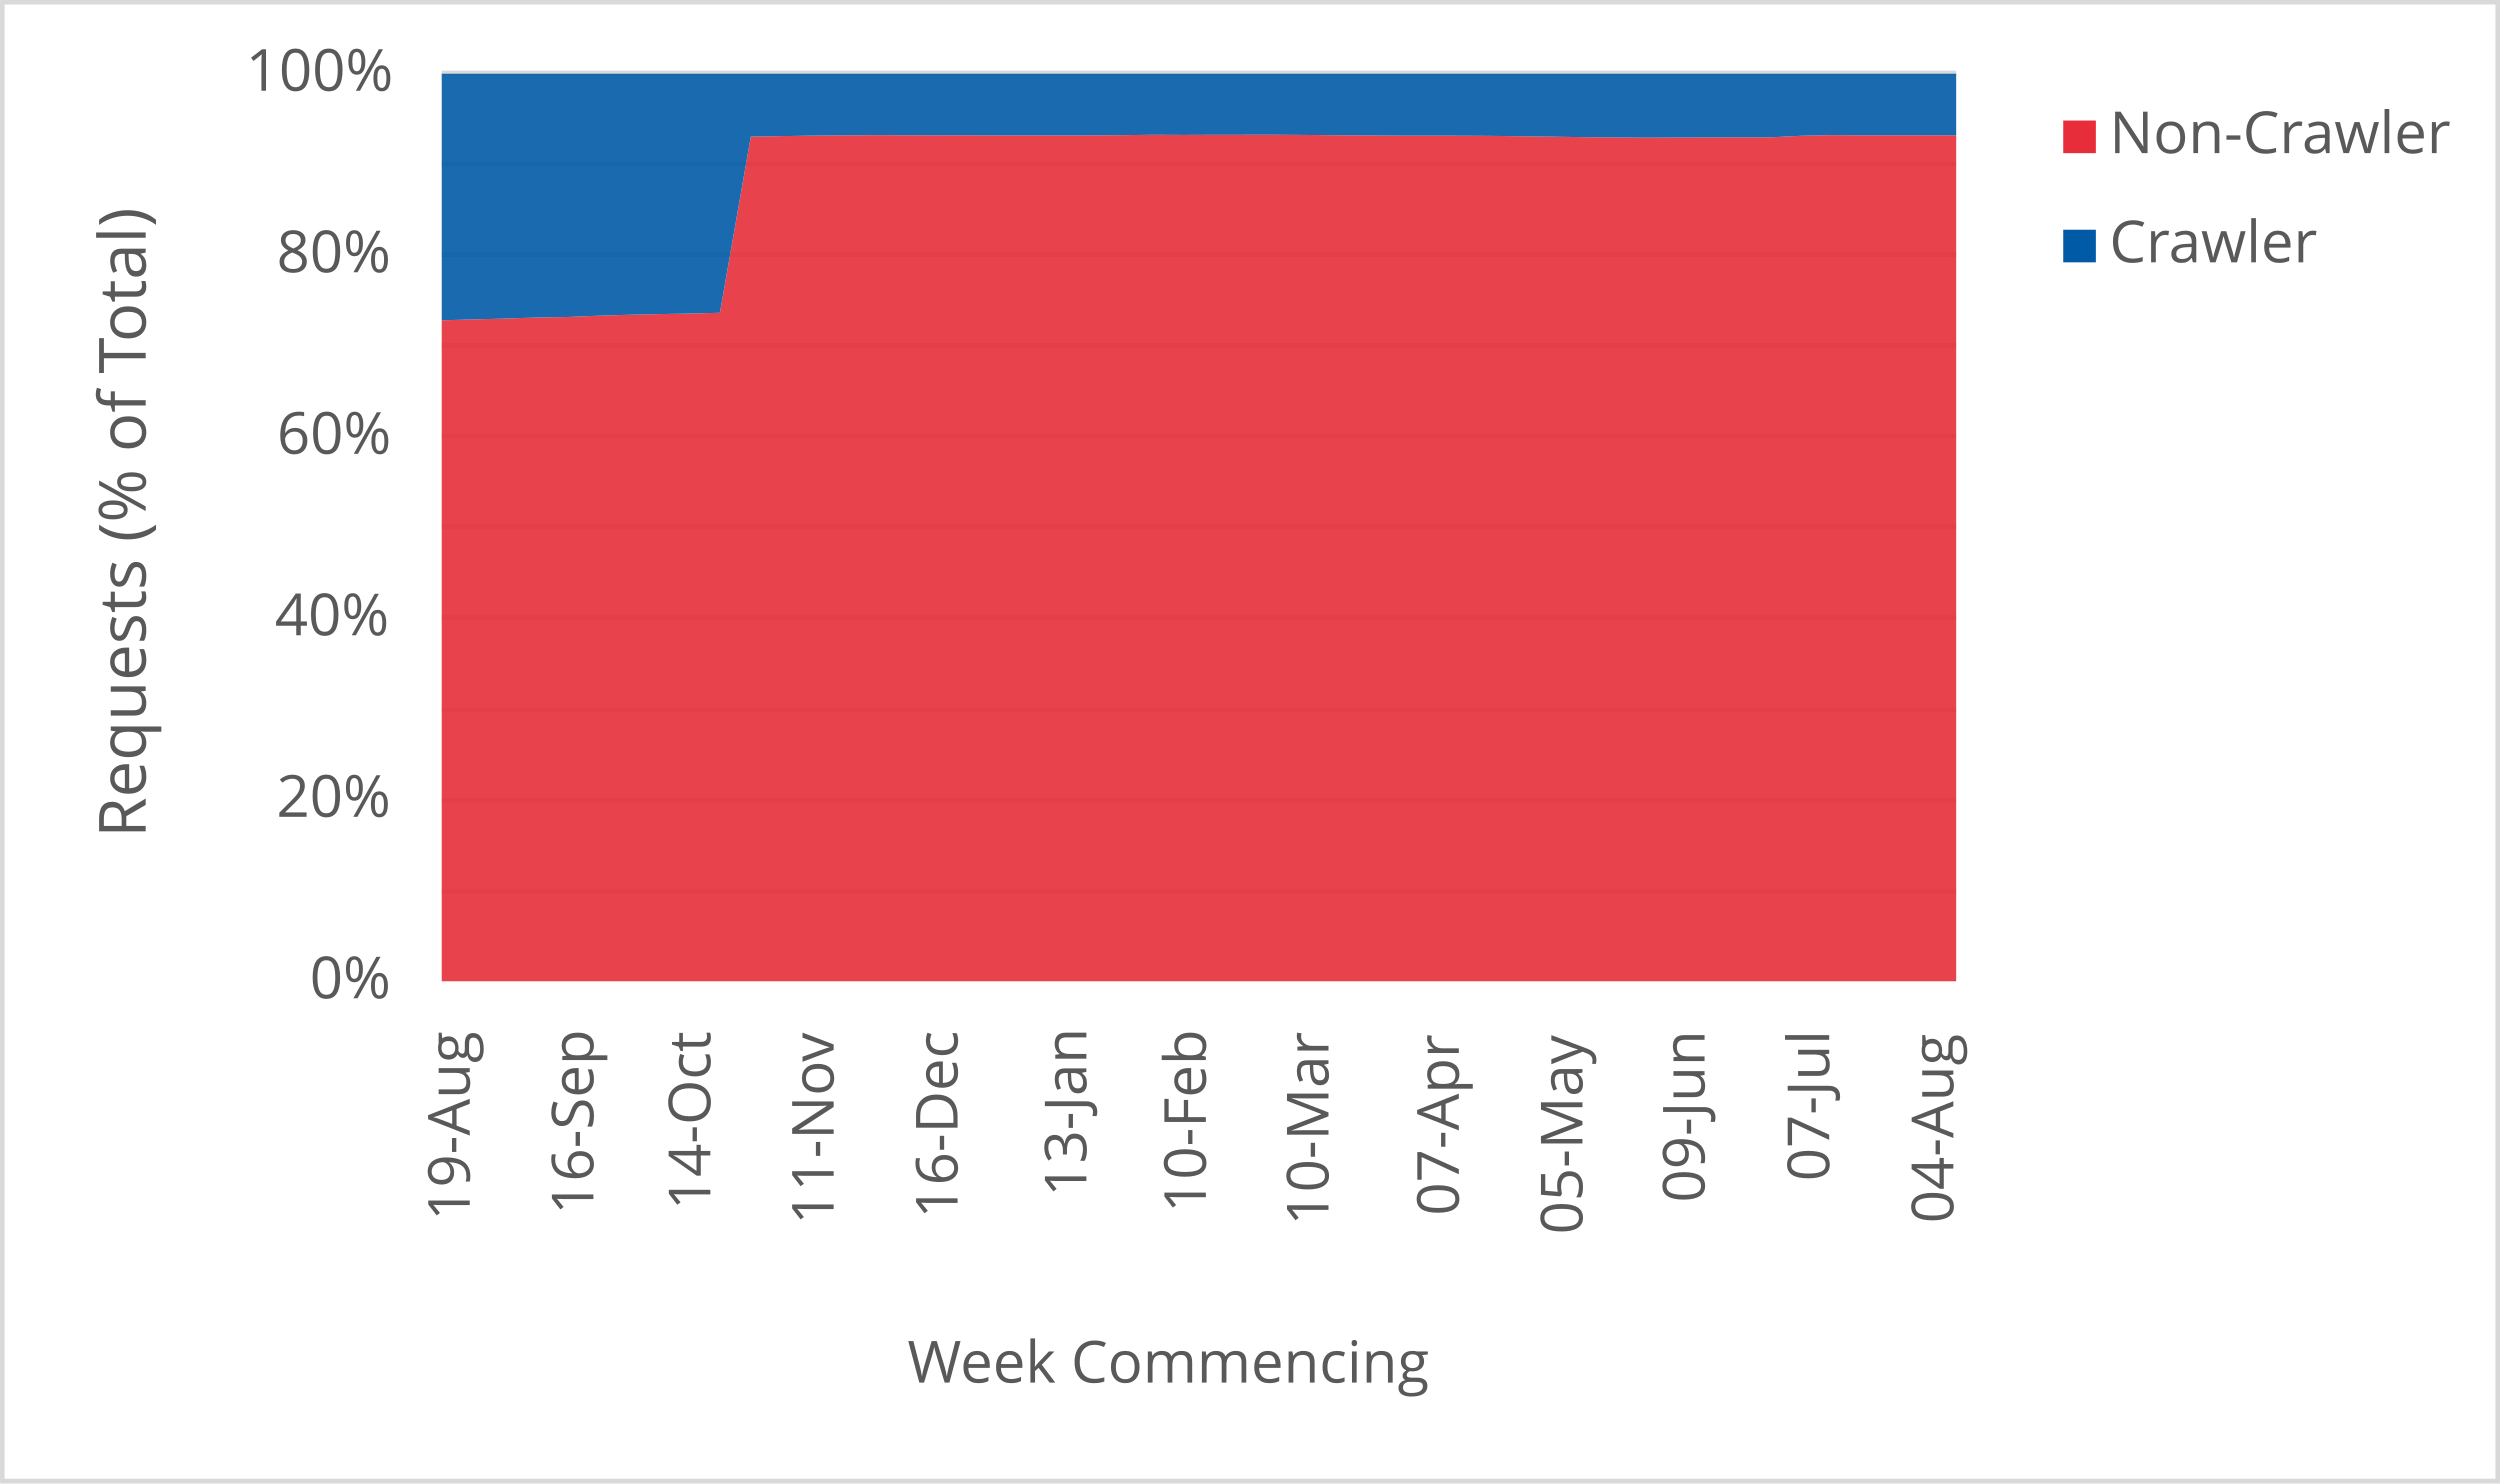
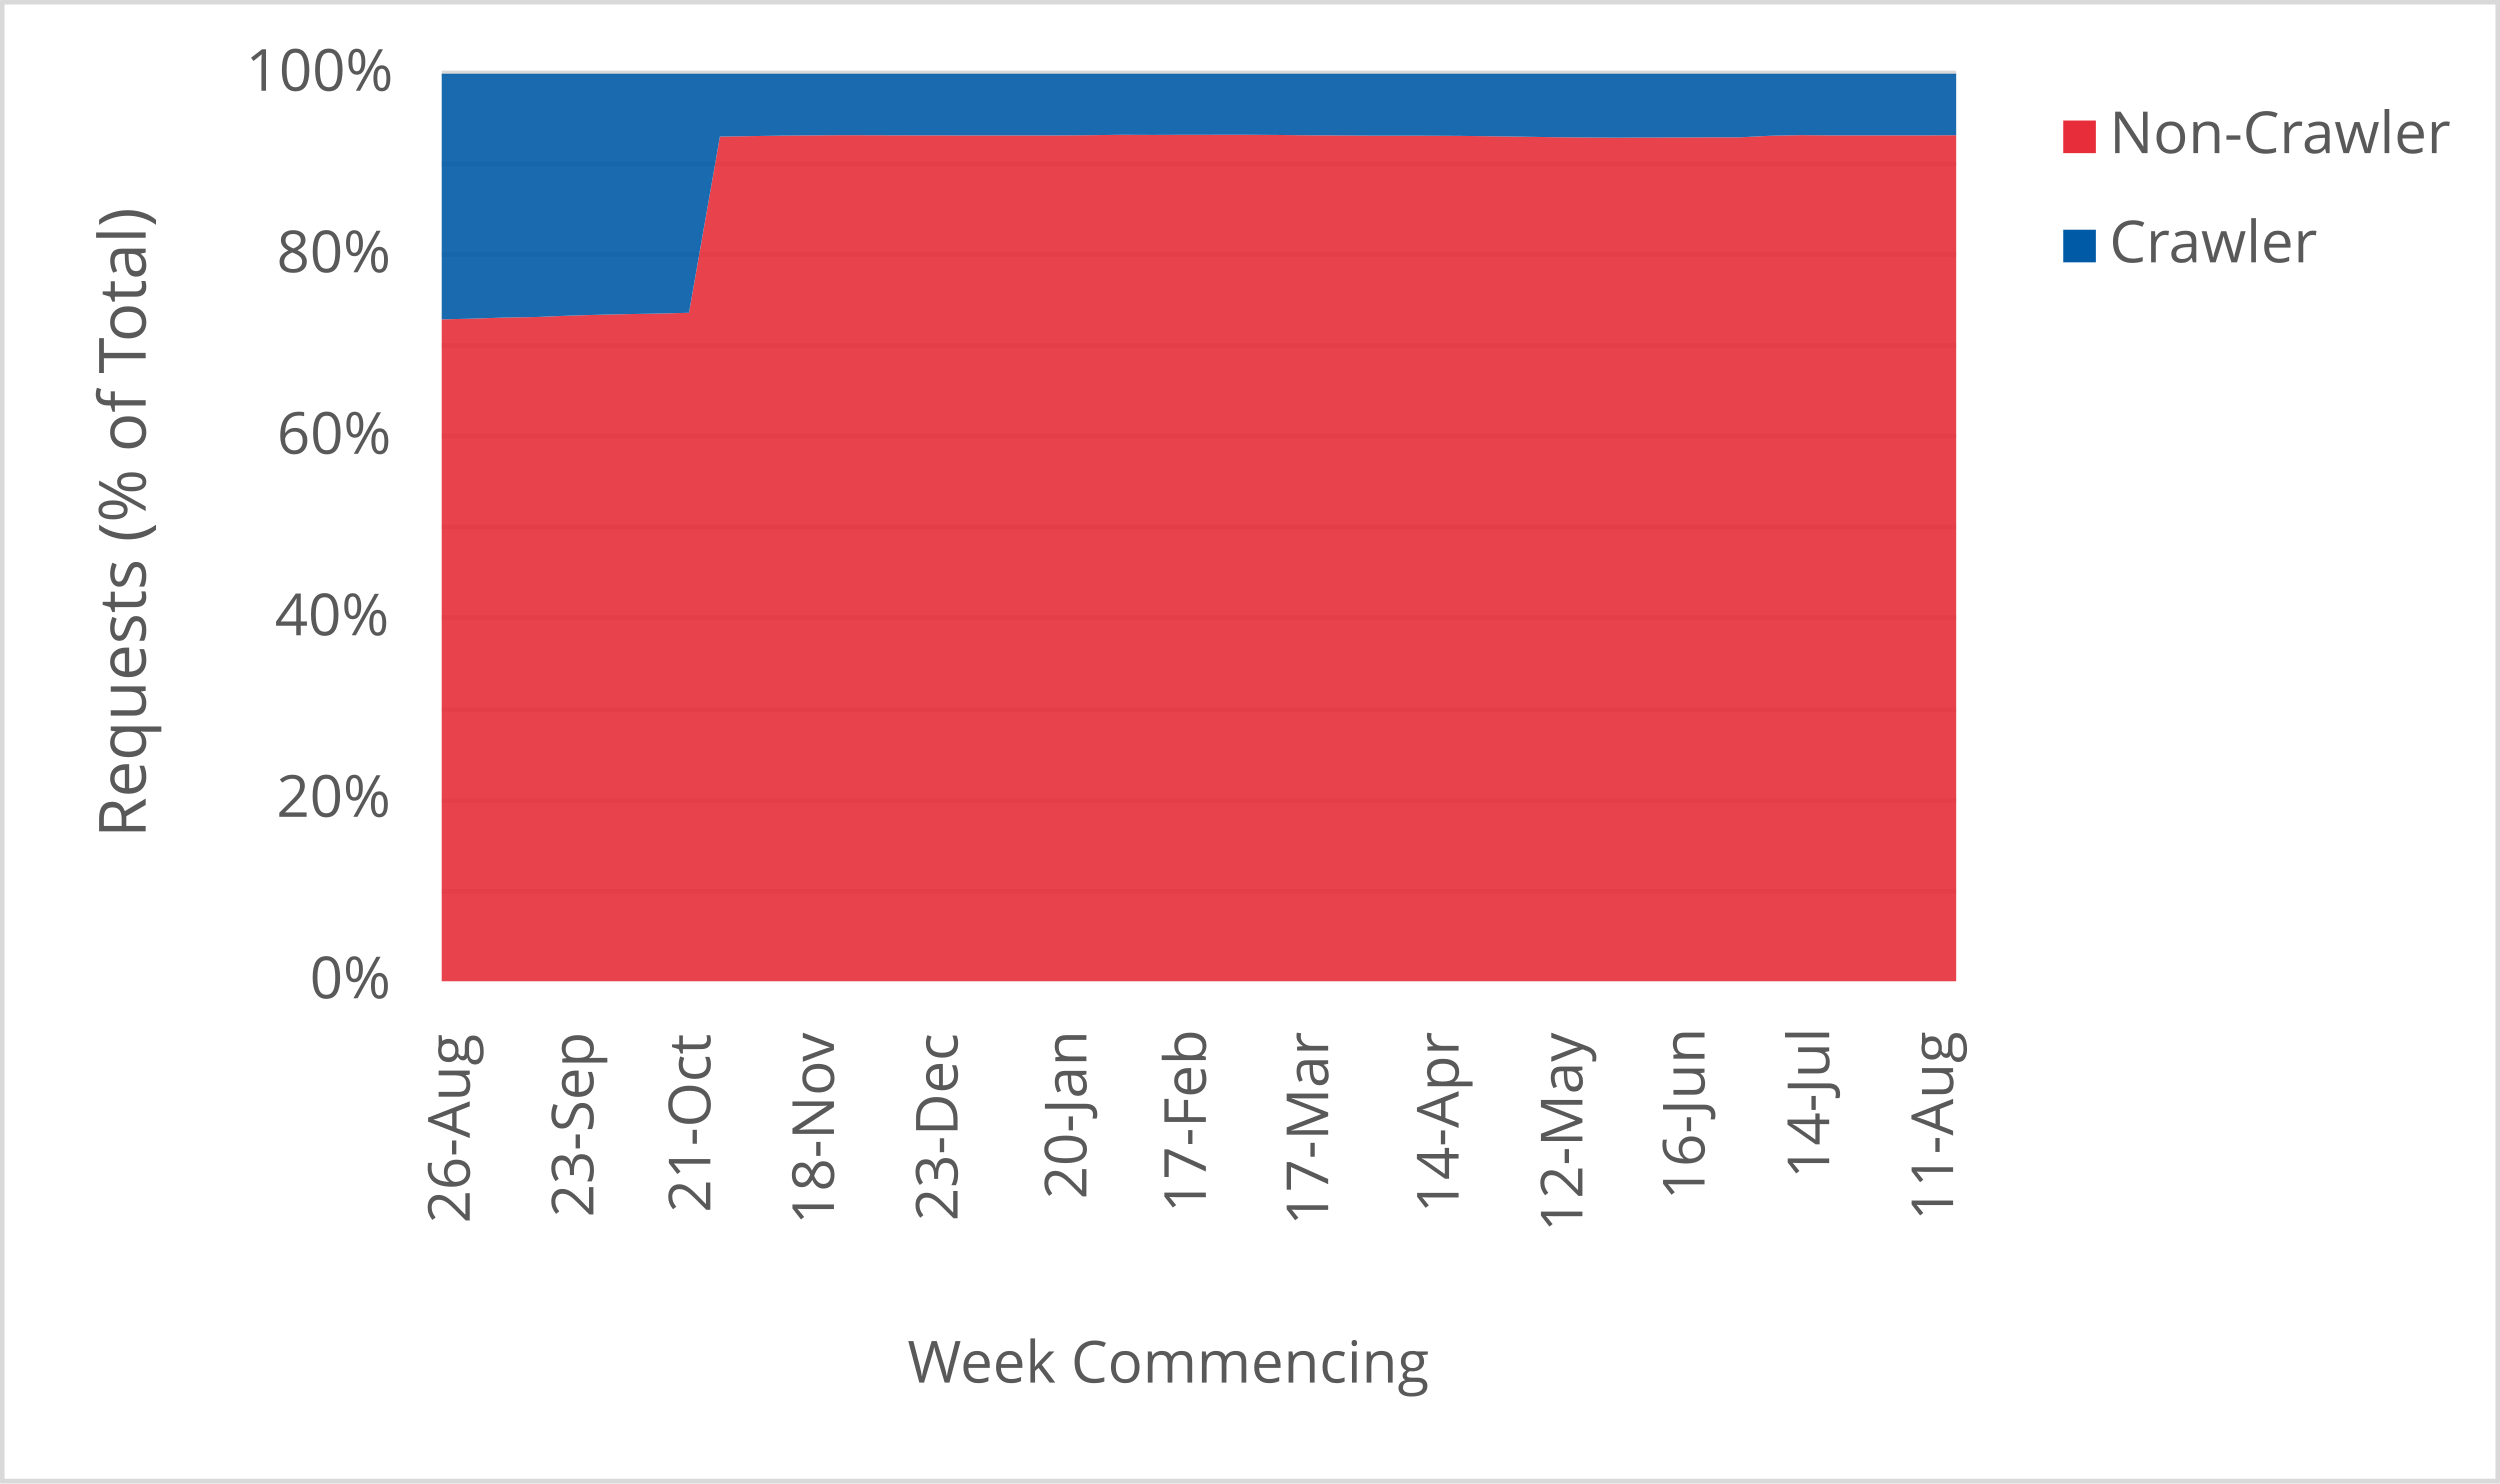
<svg xmlns="http://www.w3.org/2000/svg" width="1763" height="1046" xml:space="preserve" overflow="hidden">
  <defs>
    <clipPath id="clip0">
      <rect x="2917" y="346" width="1763" height="1046" />
    </clipPath>
  </defs>
  <g clip-path="url(#clip0)" transform="translate(-2917 -346)">
    <rect x="2918" y="347" width="1760" height="1043" fill="#FFFFFF" />
    <g>
      <path d="    M3228.5 974.532 4296.5 974.532    M3228.5 910.53 4296.5 910.53    M3228.5 846.528 4296.5 846.528    M3228.5 781.526 4296.5 781.526    M3228.5 717.524 4296.5 717.524    M3228.5 653.522 4296.5 653.522    M3228.5 589.52 4296.5 589.52    M3228.5 525.517 4296.5 525.517    M3228.5 461.515 4296.5 461.515    M3228.5 397.5 4296.5 397.5" stroke="#D9D9D9" stroke-width="3.438" stroke-linejoin="round" stroke-miterlimit="10" fill="none" />
    </g>
    <g>
      <path d="M 1038.5 4296.5 1038.5" stroke="#D9D9D9" stroke-width="3.438" stroke-linejoin="round" stroke-miterlimit="10" fill="none" fill-rule="evenodd" />
    </g>
    <g>
-       <text fill="#595959" font-family="Verdana,Open Sans,DejaVu Sans,sans-serif" font-weight="400" font-size="41" transform="matrix(6.12323e-17 -1 1 6.12323e-17 3248.269 1206.906)">19-Aug</text>
+       <text fill="#595959" font-family="Verdana,Open Sans,DejaVu Sans,sans-serif" font-weight="400" font-size="41" transform="matrix(6.12323e-17 -1 1 6.12323e-17 3248.269 1208.667)">26-Aug</text>
    </g>
    <g>
-       <text fill="#595959" font-family="Verdana,Open Sans,DejaVu Sans,sans-serif" font-weight="400" font-size="41" transform="matrix(6.12323e-17 -1 1 6.12323e-17 3335.453 1202.662)">16-Sep</text>
+       <text fill="#595959" font-family="Verdana,Open Sans,DejaVu Sans,sans-serif" font-weight="400" font-size="41" transform="matrix(6.12323e-17 -1 1 6.12323e-17 3335.453 1204.423)">23-Sep</text>
    </g>
    <g>
-       <text fill="#595959" font-family="Verdana,Open Sans,DejaVu Sans,sans-serif" font-weight="400" font-size="41" transform="matrix(6.12323e-17 -1 1 6.12323e-17 3417.932 1199.378)">14-Oct</text>
+       <text fill="#595959" font-family="Verdana,Open Sans,DejaVu Sans,sans-serif" font-weight="400" font-size="41" transform="matrix(6.12323e-17 -1 1 6.12323e-17 3417.932 1201.14)">21-Oct</text>
    </g>
    <g>
-       <text fill="#595959" font-family="Verdana,Open Sans,DejaVu Sans,sans-serif" font-weight="400" font-size="41" transform="matrix(6.12323e-17 -1 1 6.12323e-17 3504.885 1209.708)">11-Nov</text>
+       <text fill="#595959" font-family="Verdana,Open Sans,DejaVu Sans,sans-serif" font-weight="400" font-size="41" transform="matrix(6.12323e-17 -1 1 6.12323e-17 3505.096 1209.708)">18-Nov</text>
    </g>
    <g>
-       <text fill="#595959" font-family="Verdana,Open Sans,DejaVu Sans,sans-serif" font-weight="400" font-size="41" transform="matrix(6.12323e-17 -1 1 6.12323e-17 3592.279 1205.364)">16-Dec</text>
+       <text fill="#595959" font-family="Verdana,Open Sans,DejaVu Sans,sans-serif" font-weight="400" font-size="41" transform="matrix(6.12323e-17 -1 1 6.12323e-17 3592.279 1207.126)">23-Dec</text>
    </g>
    <g>
-       <text fill="#595959" font-family="Verdana,Open Sans,DejaVu Sans,sans-serif" font-weight="400" font-size="41" transform="matrix(6.12323e-17 -1 1 6.12323e-17 3683.117 1189.929)">13-Jan</text>
+       <text fill="#595959" font-family="Verdana,Open Sans,DejaVu Sans,sans-serif" font-weight="400" font-size="41" transform="matrix(6.12323e-17 -1 1 6.12323e-17 3683.137 1191.691)">20-Jan</text>
    </g>
    <g>
-       <text fill="#595959" font-family="Verdana,Open Sans,DejaVu Sans,sans-serif" font-weight="400" font-size="41" transform="matrix(6.12323e-17 -1 1 6.12323e-17 3767.377 1201.32)">10-Feb</text>
+       <text fill="#595959" font-family="Verdana,Open Sans,DejaVu Sans,sans-serif" font-weight="400" font-size="41" transform="matrix(6.12323e-17 -1 1 6.12323e-17 3767.377 1201.32)">17-Feb</text>
    </g>
    <g>
-       <text fill="#595959" font-family="Verdana,Open Sans,DejaVu Sans,sans-serif" font-weight="400" font-size="41" transform="matrix(6.12323e-17 -1 1 6.12323e-17 3853.85 1210.289)">10-Mar</text>
+       <text fill="#595959" font-family="Verdana,Open Sans,DejaVu Sans,sans-serif" font-weight="400" font-size="41" transform="matrix(6.12323e-17 -1 1 6.12323e-17 3853.62 1210.289)">17-Mar</text>
    </g>
    <g>
-       <text fill="#595959" font-family="Verdana,Open Sans,DejaVu Sans,sans-serif" font-weight="400" font-size="41" transform="matrix(6.12323e-17 -1 1 6.12323e-17 3945.759 1203.262)">07-Apr</text>
+       <text fill="#595959" font-family="Verdana,Open Sans,DejaVu Sans,sans-serif" font-weight="400" font-size="41" transform="matrix(6.12323e-17 -1 1 6.12323e-17 3945.609 1201.541)">14-Apr</text>
    </g>
    <g>
-       <text fill="#595959" font-family="Verdana,Open Sans,DejaVu Sans,sans-serif" font-weight="400" font-size="41" transform="matrix(6.12323e-17 -1 1 6.12323e-17 4032.942 1216.475)">05-May</text>
+       <text fill="#595959" font-family="Verdana,Open Sans,DejaVu Sans,sans-serif" font-weight="400" font-size="41" transform="matrix(6.12323e-17 -1 1 6.12323e-17 4032.922 1214.753)">12-May</text>
    </g>
    <g>
-       <text fill="#595959" font-family="Verdana,Open Sans,DejaVu Sans,sans-serif" font-weight="400" font-size="41" transform="matrix(6.12323e-17 -1 1 6.12323e-17 4119.055 1194.013)">09-Jun</text>
+       <text fill="#595959" font-family="Verdana,Open Sans,DejaVu Sans,sans-serif" font-weight="400" font-size="41" transform="matrix(6.12323e-17 -1 1 6.12323e-17 4119.035 1192.291)">16-Jun</text>
    </g>
    <g>
-       <text fill="#595959" font-family="Verdana,Open Sans,DejaVu Sans,sans-serif" font-weight="400" font-size="41" transform="matrix(6.12323e-17 -1 1 6.12323e-17 4206.949 1178.999)">07-Jul</text>
+       <text fill="#595959" font-family="Verdana,Open Sans,DejaVu Sans,sans-serif" font-weight="400" font-size="41" transform="matrix(6.12323e-17 -1 1 6.12323e-17 4206.949 1177.277)">14-Jul</text>
    </g>
    <g>
-       <text fill="#595959" font-family="Verdana,Open Sans,DejaVu Sans,sans-serif" font-weight="400" font-size="41" transform="matrix(6.12323e-17 -1 1 6.12323e-17 4294.493 1208.627)">04-Aug</text>
+       <text fill="#595959" font-family="Verdana,Open Sans,DejaVu Sans,sans-serif" font-weight="400" font-size="41" transform="matrix(6.12323e-17 -1 1 6.12323e-17 4294.323 1206.906)">11-Aug</text>
    </g>
    <g>
      <text fill="#595959" font-family="Verdana,Open Sans,DejaVu Sans,sans-serif" font-weight="400" font-size="41" transform="matrix(1 0 0 1 3135.448 1050)">0%</text>
    </g>
    <g>
      <text fill="#595959" font-family="Verdana,Open Sans,DejaVu Sans,sans-serif" font-weight="400" font-size="41" transform="matrix(1 0 0 1 3111.965 922)">20%</text>
    </g>
    <g>
      <text fill="#595959" font-family="Verdana,Open Sans,DejaVu Sans,sans-serif" font-weight="400" font-size="41" transform="matrix(1 0 0 1 3110.824 794)">40%</text>
    </g>
    <g>
      <text fill="#595959" font-family="Verdana,Open Sans,DejaVu Sans,sans-serif" font-weight="400" font-size="41" transform="matrix(1 0 0 1 3112.306 666)">60%</text>
    </g>
    <g>
      <text fill="#595959" font-family="Verdana,Open Sans,DejaVu Sans,sans-serif" font-weight="400" font-size="41" transform="matrix(1 0 0 1 3112.045 538)">80%</text>
    </g>
    <g>
      <text fill="#595959" font-family="Verdana,Open Sans,DejaVu Sans,sans-serif" font-weight="400" font-size="41" transform="matrix(1 0 0 1 3090.284 410)">100%</text>
    </g>
    <g>
      <text fill="#595959" font-family="Verdana,Open Sans,DejaVu Sans,sans-serif" font-weight="400" font-size="41" transform="matrix(1 0 0 1 3556.971 1321)">Week Commencing</text>
    </g>
    <g>
      <text fill="#595959" font-family="Verdana,Open Sans,DejaVu Sans,sans-serif" font-weight="400" font-size="46" transform="matrix(6.12323e-17 -1 1 6.12323e-17 3019.73 936.7666)">Requests (% of Total)</text>
    </g>
    <rect x="2918.5" y="347.5" width="1760" height="1043" stroke="#D9D9D9" stroke-width="3.438" stroke-linejoin="round" stroke-miterlimit="10" fill="none" />
    <g>
-       <path d="M3228.5 1038 3250.296 1038 3272.092 1038 3293.888 1038 3315.684 1038 3337.48 1038 3359.276 1038 3381.071 1038 3402.867 1038 3424.663 1038 3446.459 1038 3468.255 1038 3490.051 1038 3511.847 1038 3533.643 1038 3555.439 1038 3577.235 1038 3599.031 1038 3620.827 1038 3642.622 1038 3664.418 1038 3686.214 1038 3708.01 1038 3729.806 1038 3751.602 1038 3773.398 1038 3795.194 1038 3816.99 1038 3838.786 1038 3860.582 1038 3882.378 1038 3904.173 1038 3925.969 1038 3947.765 1038 3969.561 1038 3991.357 1038 4013.153 1038 4034.949 1038 4056.745 1038 4078.541 1038 4100.337 1038 4122.133 1038 4143.929 1038 4165.724 1038 4187.52 1038 4209.316 1038 4231.112 1038 4252.908 1038 4274.704 1038 4296.5 1038 4296.5 441.487 4274.704 441.483 4252.908 441.485 4231.112 441.49 4209.316 441.298 4187.52 441.726 4165.724 442.842 4143.929 442.854 4122.133 442.958 4100.337 442.973 4078.541 443.096 4056.745 442.945 4034.949 442.754 4013.153 442.404 3991.357 442.111 3969.561 441.833 3947.765 441.703 3925.969 441.663 3904.173 441.657 3882.378 441.538 3860.582 441.407 3838.786 441.167 3816.99 441.029 3795.194 441.036 3773.398 441.062 3751.602 441.141 3729.806 441.047 3708.01 441.333 3686.214 441.507 3664.418 441.526 3642.622 441.534 3620.827 441.543 3599.031 441.474 3577.235 441.459 3555.439 441.388 3533.643 441.329 3511.847 441.473 3490.051 441.645 3468.255 441.985 3446.459 442.333 3424.663 566.572 3402.867 567.131 3381.071 567.513 3359.276 568.014 3337.48 568.697 3315.684 569.583 3293.888 569.956 3272.092 570.707 3250.296 571.224 3228.5 571.904 3228.5 1038Z" fill="#e62d39" opacity="0.9" />
+       <path d="M3228.5 1038 3250.296 1038 3272.092 1038 3293.888 1038 3315.684 1038 3337.48 1038 3359.276 1038 3381.071 1038 3402.867 1038 3424.663 1038 3446.459 1038 3468.255 1038 3490.051 1038 3511.847 1038 3533.643 1038 3555.439 1038 3577.235 1038 3599.031 1038 3620.827 1038 3642.622 1038 3664.418 1038 3686.214 1038 3708.01 1038 3729.806 1038 3751.602 1038 3773.398 1038 3795.194 1038 3816.99 1038 3838.786 1038 3860.582 1038 3882.378 1038 3904.173 1038 3925.969 1038 3947.765 1038 3969.561 1038 3991.357 1038 4013.153 1038 4034.949 1038 4056.745 1038 4078.541 1038 4100.337 1038 4122.133 1038 4143.929 1038 4165.724 1038 4187.52 1038 4209.316 1038 4231.112 1038 4252.908 1038 4274.704 1038 4296.5 1038 4296.5 441.339 4274.704 441.487 4252.908 441.483 4231.112 441.485 4209.316 441.49 4187.52 441.298 4165.724 441.726 4143.929 442.842 4122.133 442.854 4100.337 442.958 4078.541 442.973 4056.745 443.096 4034.949 442.945 4013.153 442.754 3991.357 442.404 3969.561 442.111 3947.765 441.833 3925.969 441.703 3904.173 441.663 3882.378 441.657 3860.582 441.538 3838.786 441.407 3816.99 441.167 3795.194 441.029 3773.398 441.036 3751.602 441.062 3729.806 441.141 3708.01 441.047 3686.214 441.333 3664.418 441.507 3642.622 441.526 3620.827 441.534 3599.031 441.543 3577.235 441.474 3555.439 441.459 3533.643 441.388 3511.847 441.329 3490.051 441.473 3468.255 441.645 3446.459 441.985 3424.663 442.333 3402.867 566.572 3381.071 567.131 3359.276 567.513 3337.48 568.014 3315.684 568.697 3293.888 569.583 3272.092 569.956 3250.296 570.707 3228.5 571.224 3228.5 1038Z" fill="#e62d39" opacity="0.9" />
    </g>
    <g>
-       <path d="M3228.5 571.904 3250.296 571.224 3272.092 570.707 3293.888 569.956 3315.684 569.583 3337.48 568.697 3359.276 568.014 3381.071 567.513 3402.867 567.131 3424.663 566.572 3446.459 442.333 3468.255 441.985 3490.051 441.645 3511.847 441.473 3533.643 441.329 3555.439 441.388 3577.235 441.459 3599.031 441.474 3620.827 441.543 3642.622 441.534 3664.418 441.526 3686.214 441.507 3708.01 441.333 3729.806 441.047 3751.602 441.141 3773.398 441.062 3795.194 441.036 3816.99 441.029 3838.786 441.167 3860.582 441.407 3882.378 441.538 3904.173 441.657 3925.969 441.663 3947.765 441.703 3969.561 441.833 3991.357 442.111 4013.153 442.404 4034.949 442.754 4056.745 442.945 4078.541 443.096 4100.337 442.973 4122.133 442.958 4143.929 442.854 4165.724 442.842 4187.52 441.726 4209.316 441.298 4231.112 441.49 4252.908 441.485 4274.704 441.483 4296.5 441.487 4296.5 398 4274.704 398 4252.908 398 4231.112 398 4209.316 398 4187.52 398 4165.724 398 4143.929 398 4122.133 398 4100.337 398 4078.541 398 4056.745 398 4034.949 398 4013.153 398 3991.357 398 3969.561 398 3947.765 398 3925.969 398 3904.173 398 3882.378 398 3860.582 398 3838.786 398 3816.99 398 3795.194 398 3773.398 398 3751.602 398 3729.806 398 3708.01 398 3686.214 398 3664.418 398 3642.622 398 3620.827 398 3599.031 398 3577.235 398 3555.439 398 3533.643 398 3511.847 398 3490.051 398 3468.255 398 3446.459 398 3424.663 398 3402.867 398 3381.071 398 3359.276 398 3337.48 398 3315.684 398 3293.888 398 3272.092 398 3250.296 398 3228.5 398 3228.5 571.904Z" fill="#005aa6" opacity="0.9" />
+       <path d="M3228.5 571.224 3250.296 570.707 3272.092 569.956 3293.888 569.583 3315.684 568.697 3337.48 568.014 3359.276 567.513 3381.071 567.131 3402.867 566.572 3424.663 442.333 3446.459 441.985 3468.255 441.645 3490.051 441.473 3511.847 441.329 3533.643 441.388 3555.439 441.459 3577.235 441.474 3599.031 441.543 3620.827 441.534 3642.622 441.526 3664.418 441.507 3686.214 441.333 3708.01 441.047 3729.806 441.141 3751.602 441.062 3773.398 441.036 3795.194 441.029 3816.99 441.167 3838.786 441.407 3860.582 441.538 3882.378 441.657 3904.173 441.663 3925.969 441.703 3947.765 441.833 3969.561 442.111 3991.357 442.404 4013.153 442.754 4034.949 442.945 4056.745 443.096 4078.541 442.973 4100.337 442.958 4122.133 442.854 4143.929 442.842 4165.724 441.726 4187.52 441.298 4209.316 441.49 4231.112 441.485 4252.908 441.483 4274.704 441.487 4296.5 441.339 4296.5 398 4274.704 398 4252.908 398 4231.112 398 4209.316 398 4187.52 398 4165.724 398 4143.929 398 4122.133 398 4100.337 398 4078.541 398 4056.745 398 4034.949 398 4013.153 398 3991.357 398 3969.561 398 3947.765 398 3925.969 398 3904.173 398 3882.378 398 3860.582 398 3838.786 398 3816.99 398 3795.194 398 3773.398 398 3751.602 398 3729.806 398 3708.01 398 3686.214 398 3664.418 398 3642.622 398 3620.827 398 3599.031 398 3577.235 398 3555.439 398 3533.643 398 3511.847 398 3490.051 398 3468.255 398 3446.459 398 3424.663 398 3402.867 398 3381.071 398 3359.276 398 3337.48 398 3315.684 398 3293.888 398 3272.092 398 3250.296 398 3228.5 398 3228.5 571.224Z" fill="#005aa6" opacity="0.9" />
    </g>
    <g>
      <rect x="4372" y="431" width="23" height="23" fill="#e62d39" />
    </g>
    <g>
      <text fill="#595959" font-family="Verdana,Open Sans,DejaVu Sans,sans-serif" font-weight="400" font-size="41" transform="matrix(1 0 0 1 4404.56 454)">Non-Crawler</text>
    </g>
    <g>
      <rect x="4372" y="508" width="23" height="23" fill="#005aa6" />
    </g>
    <g>
      <text fill="#595959" font-family="Verdana,Open Sans,DejaVu Sans,sans-serif" font-weight="400" font-size="41" transform="matrix(1 0 0 1 4404.56 531)">Crawler</text>
    </g>
  </g>
</svg>
